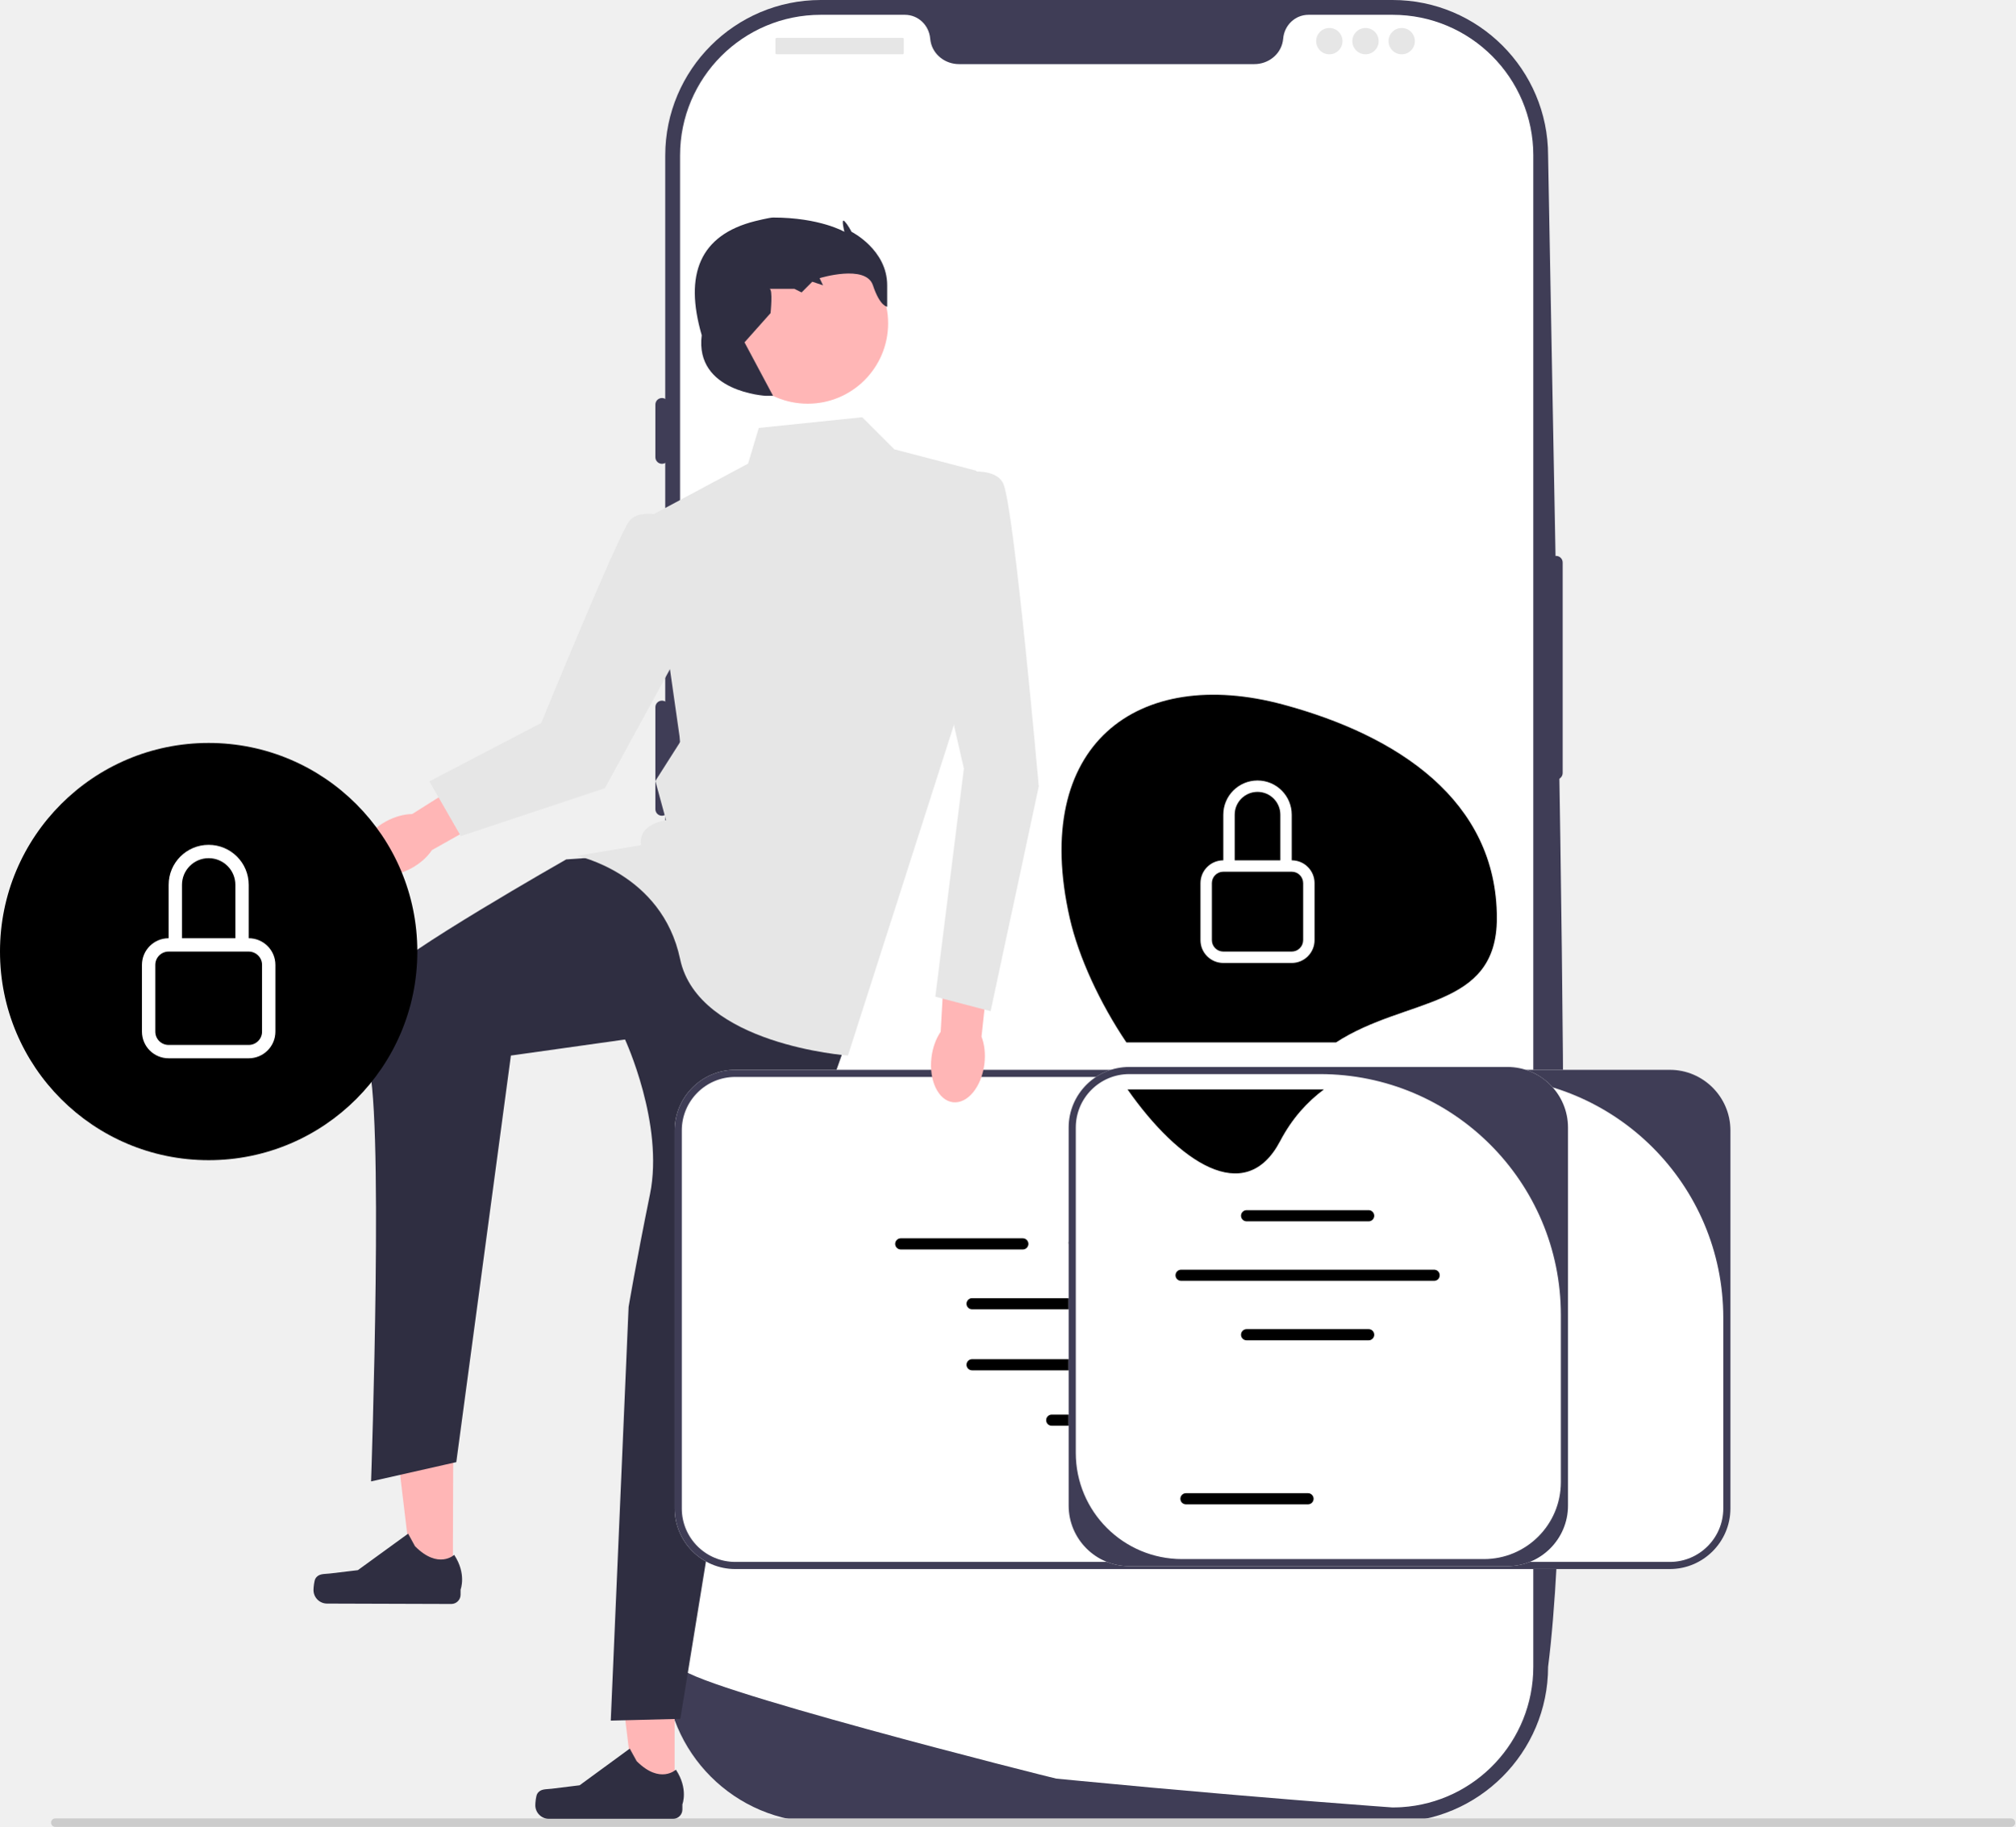
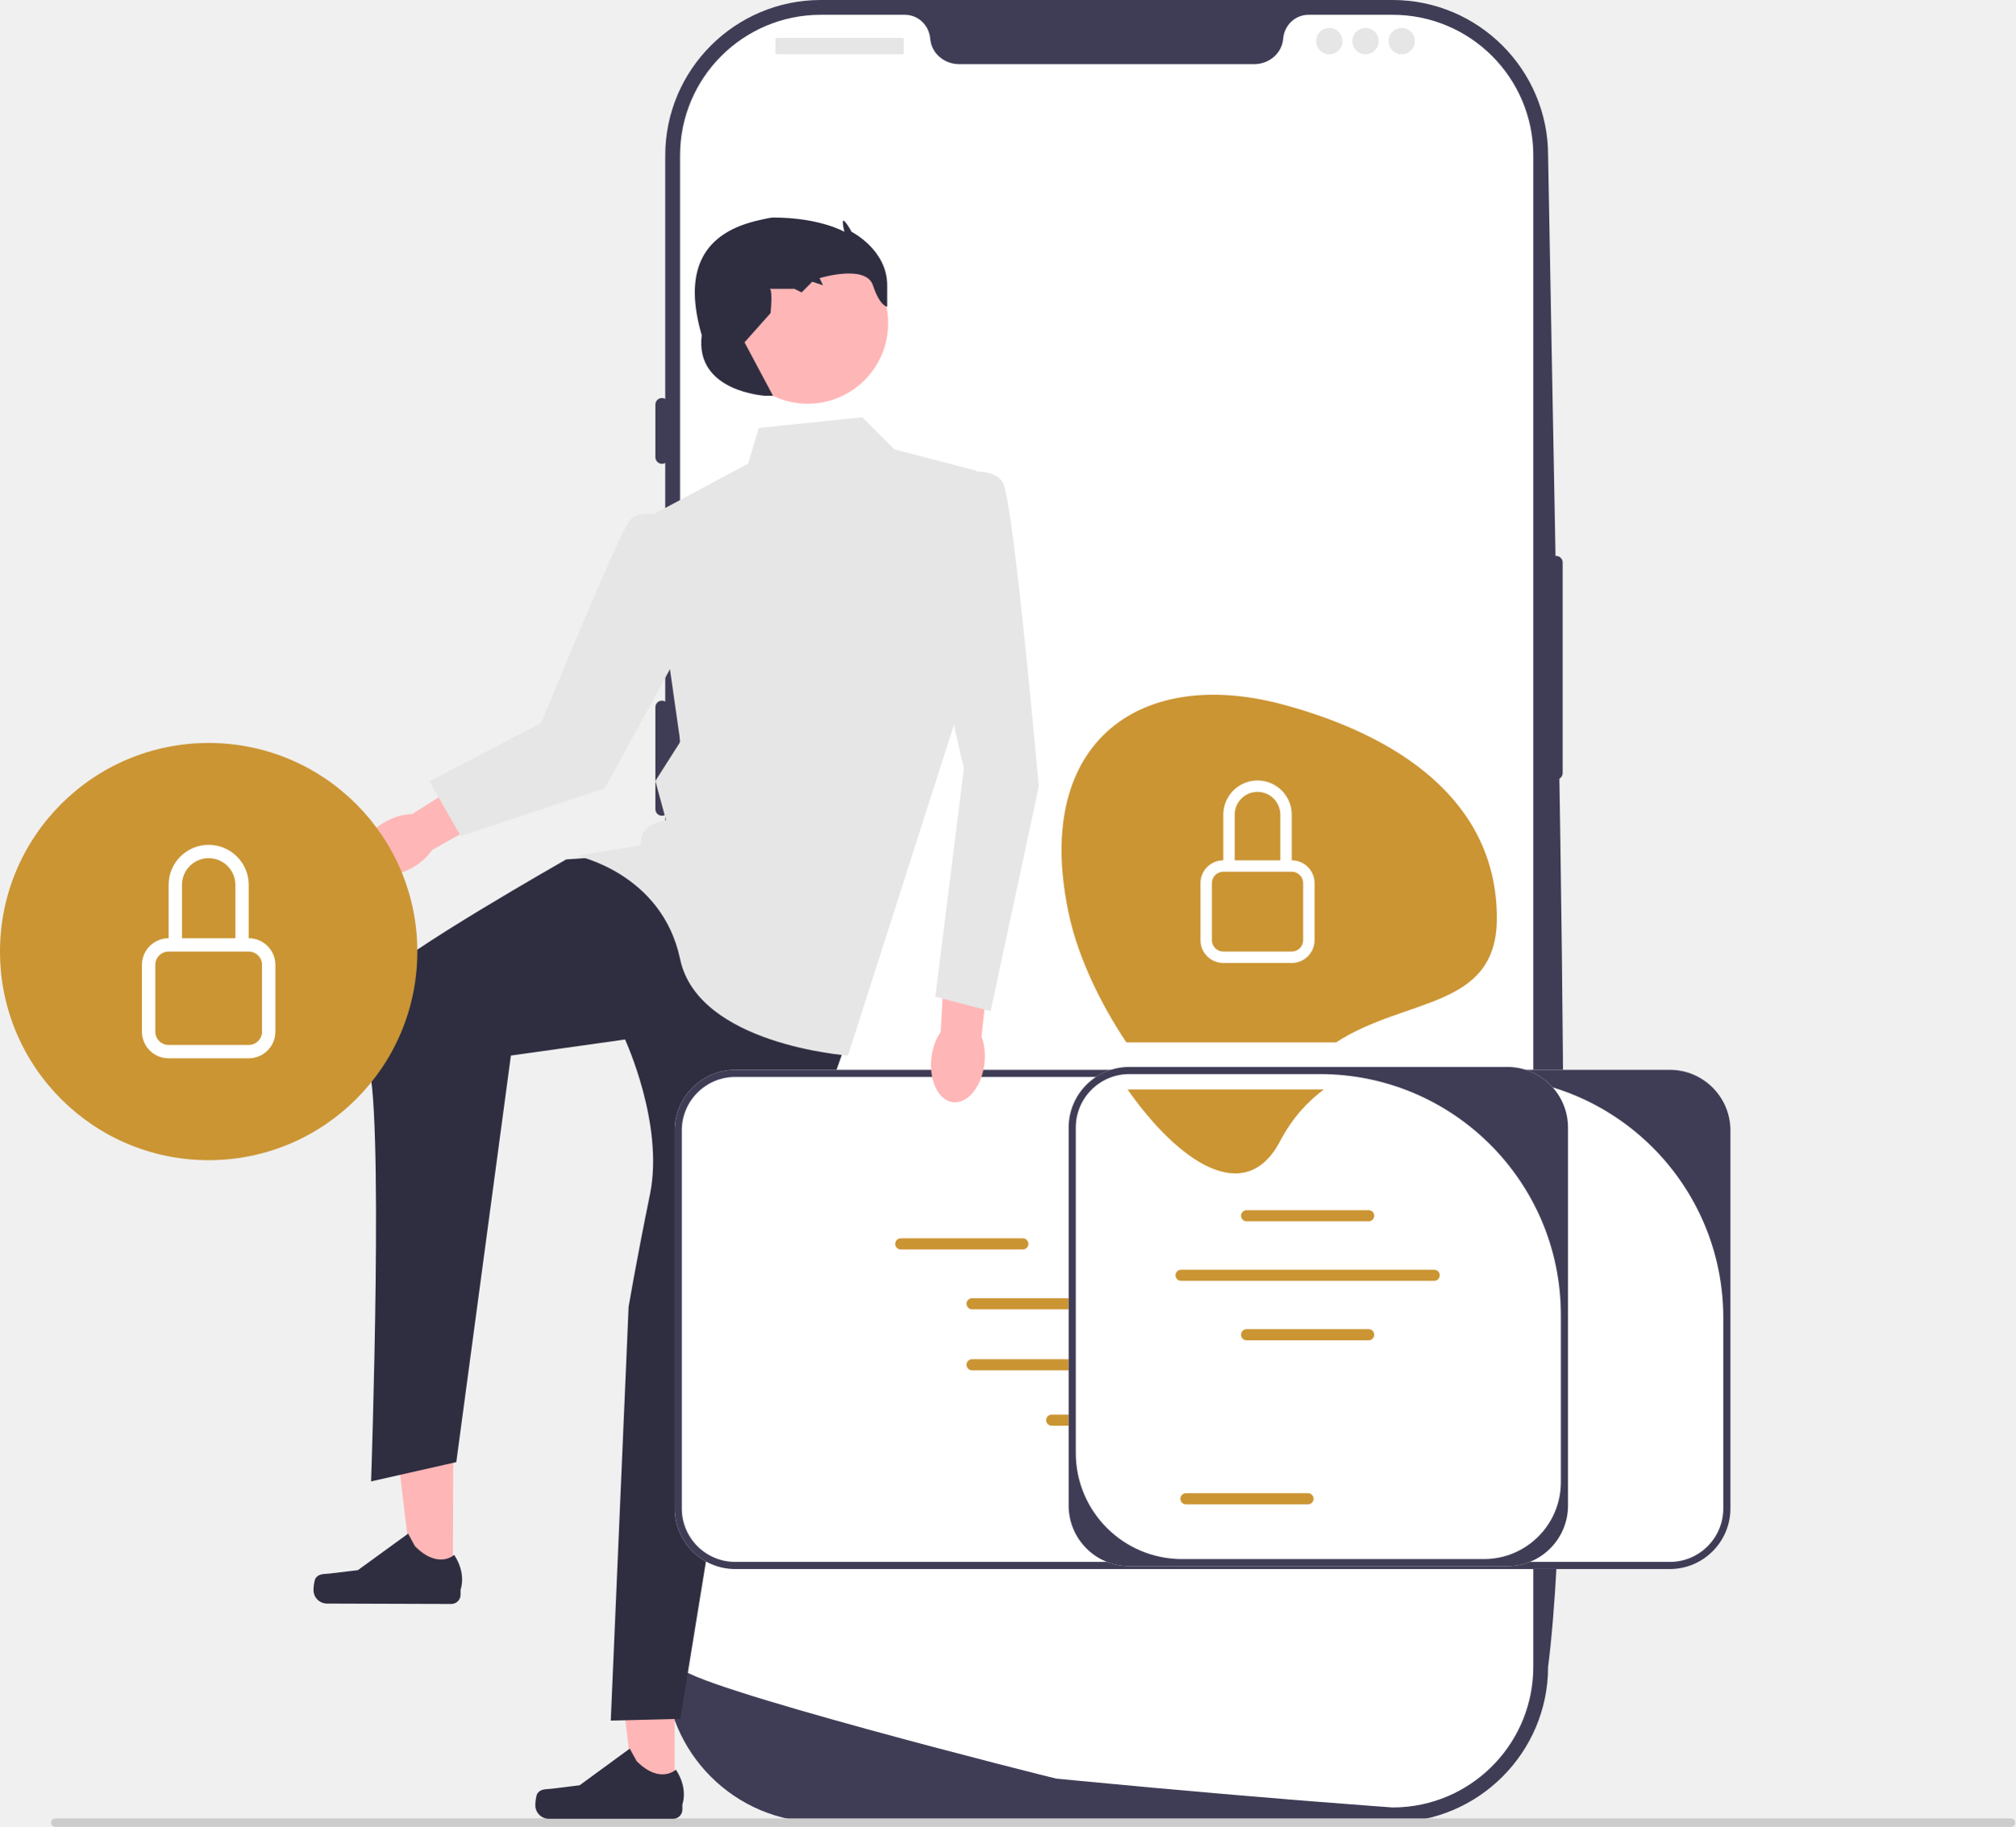
<svg xmlns="http://www.w3.org/2000/svg" width="564.984" height="512.296" viewBox="0 0 564.984 512.296">
  <g>
    <path d="M390.427,511.006H230.114c-24.045,0-43.607-19.562-43.607-43.607V43.607c0-24.045,19.562-43.607,43.607-43.607h160.312c24.044,0,43.606,19.562,43.606,43.607,2.984,170.182,8.073,360.758,0,423.792,0,24.045-19.562,43.607-43.606,43.607l-0,0Z" fill="#3f3d56" />
    <path d="M436.269,155.885c-1.017,0-1.845,.827-1.845,1.845v59.033c0,1.017,.827,1.845,1.845,1.845s1.845-.827,1.845-1.845v-59.033c0-1.017-.827-1.845-1.845-1.845Z" fill="#3f3d56" />
    <path d="M429.883,43.607V467.391c0,20.929-16.289,38.049-36.886,39.377h-.009c-.304,.018-.609,.037-.922,.046-.544,.028-1.088,.037-1.642,.037,0,0-2.029-.148-5.737-.424-3.745-.277-9.196-.692-15.994-1.236-2.038-.157-4.188-.332-6.457-.517-4.52-.369-9.482-.775-14.804-1.236-2.121-.175-4.317-.369-6.558-.563-11.456-.987-24.287-2.14-37.818-3.45-2.288-.212-4.594-.434-6.918-.664-.609-.065-105.477-26.427-105.477-31.371V43.607c0-21.796,17.664-39.46,39.46-39.46h23.558c3.763,0,6.789,2.933,7.112,6.687,.028,.249,.055,.498,.101,.747,.683,3.773,4.142,6.401,7.979,6.401h82.805c3.837,0,7.296-2.629,7.979-6.401,.046-.249,.074-.498,.102-.747,.323-3.754,3.348-6.687,7.112-6.687h23.558c21.796,0,39.46,17.664,39.46,39.46h-0Z" fill="#fff" />
    <path d="M185.585,111.61c-1.017,0-1.845,.827-1.845,1.845v14.758c0,1.017,.827,1.845,1.845,1.845s1.845-.827,1.845-1.845v-14.758c0-1.017-.827-1.845-1.845-1.845Z" fill="#3f3d56" />
    <path d="M185.585,155.885c-1.017,0-1.845,.827-1.845,1.845v28.594c0,1.017,.827,1.845,1.845,1.845s1.845-.827,1.845-1.845v-28.594c0-1.017-.827-1.845-1.845-1.845v0Z" fill="#3f3d56" />
    <path d="M185.585,196.47c-1.017,0-1.845,.827-1.845,1.845v28.594c0,1.017,.827,1.845,1.845,1.845s1.845-.827,1.845-1.845v-28.594c0-1.017-.827-1.845-1.845-1.845Z" fill="#3f3d56" />
    <rect x="217.408" y="10.608" width="35.973" height="4.612" rx=".31" ry=".31" fill="#e6e6e6" />
    <circle cx="372.694" cy="11.53" r="3.69" fill="#e6e6e6" />
    <circle cx="382.84" cy="11.53" r="3.69" fill="#e6e6e6" />
    <circle cx="392.987" cy="11.53" r="3.69" fill="#e6e6e6" />
  </g>
  <path d="M14.314,511.106c0,.66,.53,1.19,1.19,1.19H563.794c.66,0,1.19-.53,1.19-1.19,0-.66-.53-1.19-1.19-1.19H15.504c-.66,0-1.19,.53-1.19,1.19Z" fill="#ccc" />
  <g>
    <polygon points="189.133 503.29 177.89 503.289 172.541 459.92 189.136 459.921 189.133 503.29" fill="#ffb6b6" />
    <path d="M150.611,503.035h0c-.35,.59-.535,2.493-.535,3.178h0c0,2.108,1.709,3.816,3.816,3.816h34.821c1.438,0,2.603-1.166,2.603-2.603v-1.45s1.723-4.357-1.824-9.727c0,0-4.408,4.205-10.994-2.381l-1.942-3.518-14.059,10.282-7.793,.959c-1.705,.21-3.216-.033-4.093,1.444h-0v0Z" fill="#2f2e41" />
  </g>
  <g>
    <polygon points="126.954 443.052 115.71 443.015 110.499 399.629 127.094 399.683 126.954 443.052" fill="#ffb6b6" />
    <path d="M88.432,442.675h0c-.352,.589-.543,2.491-.545,3.177h0c-.007,2.108,1.696,3.822,3.804,3.828l34.82,.111c1.438,.005,2.607-1.157,2.612-2.595l.005-1.45s1.736-4.352-1.793-9.733c0,0-4.421,4.191-10.986-2.416l-1.931-3.525-14.092,10.237-7.796,.934c-1.706,.204-3.216-.043-4.098,1.431h-0Z" fill="#2f2e41" />
  </g>
  <path d="M172.734,240l-14,1s-47.396,26.947-51.396,32.947-9.5,14.5-4.5,23.5,1.195,117.973,1.195,117.973l23.893-5.405,15.308-114.015,32-4.5s11,23.732,7,43.366-6,31.634-6,31.634l-5,116,19.5-.5,17.5-107.5,30-85-39-46-26.5-3.5Z" fill="#2f2e41" />
  <path d="M241.734,117l-29,3-3,10-28,15,9,63-7,11,3,11s-8,1-7,7l-18,3s23.874,4.874,28.937,28.937,47.063,27.063,47.063,27.063l33-103,3-61-23-6-9-9Z" fill="#e6e6e6" />
  <circle cx="226.451" cy="90.661" r="22.544" fill="#ffb6b6" />
  <path d="M214.734,111h0s-20-1-18-17c-4.95-17.038-.569-28.101,15-32,0,0,4-1,5-1,13.153,0,20,4,20,4,0,0-1-3.961,0-2.98s2,2.98,2,2.98c0,0,10,5,10,15s0,6,0,6c0,0-2,0-4-6s-14.949-2-14.949-2l.949,2-3-1-3,3-2-1s-8,0-7,0,.303,6.796,.303,6.796l-7.303,8.204,8,15h-2Z" fill="#2f2e41" />
  <path d="M108.18,230.354c-5.693,3.107-8.706,8.563-6.728,12.186s8.196,4.041,13.889,.934c2.492-1.36,4.471-3.17,5.742-5.08l23.959-13.469-6.56-11.109-22.923,14.457c-2.294,.036-4.886,.721-7.379,2.081Z" fill="#ffb6b6" />
  <path d="M188.978,145.467s-9.392-3.576-12.628,.729-24.613,56.535-24.613,56.535l-31.364,16.38,8.82,15.359,40.387-13.446,26.647-48.733-7.249-26.823Z" fill="#e6e6e6" />
  <g>
    <path d="M485.149,316.998v106c0,9.374-7.626,17-17,17H206.149c-9.374,0-17-7.626-17-17v-106c0-9.374,7.626-17,17-17H468.149c9.374,0,17,7.626,17,17Z" fill="#fff" />
    <path d="M485.149,316.998v106c0,9.374-7.626,17-17,17H206.149c-9.374,0-17-7.626-17-17v-106c0-9.374,7.626-17,17-17H468.149c9.374,0,17,7.626,17,17Zm-17,121c8.284,0,15-6.716,15-15v-53.441c0-37.312-30.247-67.559-67.559-67.559H206.149c-8.284,0-15,6.716-15,15v106c0,8.284,6.716,15,15,15H468.149Z" fill="#3f3d56" />
    <g>
-       <path d="M306.76,364.039h-34.221c-.863,0-1.565,.702-1.565,1.564s.702,1.565,1.565,1.565h34.221c.863,0,1.564-.702,1.564-1.565s-.702-1.564-1.564-1.564Z" fill="#000000" />
-       <path d="M358.76,364.039h-34.221c-.863,0-1.565,.702-1.565,1.564s.702,1.565,1.565,1.565h34.221c.863,0,1.564-.702,1.564-1.565s-.702-1.564-1.564-1.564Z" fill="#000000" />
+       <path d="M306.76,364.039h-34.221c-.863,0-1.565,.702-1.565,1.564s.702,1.565,1.565,1.565h34.221c.863,0,1.564-.702,1.564-1.565s-.702-1.564-1.564-1.564Z" fill="#cb9534" />
+       <path d="M358.76,364.039h-34.221c-.863,0-1.565,.702-1.565,1.564s.702,1.565,1.565,1.565h34.221c.863,0,1.564-.702,1.564-1.565s-.702-1.564-1.564-1.564Z" fill="#cb9534" />
    </g>
    <g>
-       <path d="M306.76,381.145h-34.221c-.863,0-1.565,.702-1.565,1.564s.702,1.565,1.565,1.565h34.221c.863,0,1.564-.702,1.564-1.565s-.702-1.564-1.564-1.564Z" fill="#000000" />
-       <path d="M358.76,381.145h-34.221c-.863,0-1.565,.702-1.565,1.564s.702,1.565,1.565,1.565h34.221c.863,0,1.564-.702,1.564-1.565s-.702-1.564-1.564-1.564Z" fill="#000000" />
-       <path d="M412.324,382.71c0-.863-.702-1.564-1.564-1.564h-34.221c-.863,0-1.565,.702-1.565,1.564s.702,1.565,1.565,1.565h34.221c.863,0,1.564-.702,1.564-1.565Z" fill="#000000" />
+       <path d="M306.76,381.145h-34.221c-.863,0-1.565,.702-1.565,1.564s.702,1.565,1.565,1.565h34.221c.863,0,1.564-.702,1.564-1.565s-.702-1.564-1.564-1.564Z" fill="#cb9534" />
+       <path d="M358.76,381.145h-34.221c-.863,0-1.565,.702-1.565,1.564s.702,1.565,1.565,1.565h34.221c.863,0,1.564-.702,1.564-1.565s-.702-1.564-1.564-1.564Z" fill="#cb9534" />
+       <path d="M412.324,382.71c0-.863-.702-1.564-1.564-1.564h-34.221c-.863,0-1.565,.702-1.565,1.564s.702,1.565,1.565,1.565h34.221c.863,0,1.564-.702,1.564-1.565Z" fill="#cb9534" />
    </g>
    <g>
-       <path d="M286.76,350.381c.863,0,1.564-.702,1.564-1.565s-.702-1.564-1.564-1.564h-34.221c-.863,0-1.565,.702-1.565,1.564s.702,1.565,1.565,1.565h34.221Z" fill="#000000" />
-       <path d="M387.539,349.744h34.221c.863,0,1.564-.702,1.564-1.565s-.702-1.564-1.564-1.564h-34.221c-.863,0-1.565,.702-1.565,1.564s.702,1.565,1.565,1.565Z" fill="#000000" />
-       <path d="M301.176,350.073h70.947c.863,0,1.564-.702,1.564-1.565s-.702-1.564-1.564-1.564h-70.947c-.863,0-1.565,.702-1.565,1.564s.702,1.565,1.565,1.565Z" fill="#000000" />
+       <path d="M286.76,350.381c.863,0,1.564-.702,1.564-1.565s-.702-1.564-1.564-1.564h-34.221c-.863,0-1.565,.702-1.565,1.564s.702,1.565,1.565,1.565h34.221Z" fill="#cb9534" />
+       <path d="M387.539,349.744h34.221c.863,0,1.564-.702,1.564-1.565s-.702-1.564-1.564-1.564h-34.221c-.863,0-1.565,.702-1.565,1.564s.702,1.565,1.565,1.565Z" fill="#cb9534" />
+       <path d="M301.176,350.073h70.947c.863,0,1.564-.702,1.564-1.565s-.702-1.564-1.564-1.564h-70.947c-.863,0-1.565,.702-1.565,1.564s.702,1.565,1.565,1.565Z" fill="#cb9534" />
    </g>
-     <path d="M329.09,396.687h-34.221c-.863,0-1.565,.702-1.565,1.564s.702,1.565,1.565,1.565h34.221c.863,0,1.564-.702,1.564-1.565s-.702-1.564-1.564-1.564Z" fill="#000000" />
+     <path d="M329.09,396.687h-34.221c-.863,0-1.565,.702-1.565,1.564s.702,1.565,1.565,1.565h34.221c.863,0,1.564-.702,1.564-1.565s-.702-1.564-1.564-1.564Z" fill="#cb9534" />
    <g>
      <path d="M439.611,316.199v106c0,9.374-7.626,17-17,17h-106c-9.374,0-17-7.626-17-17v-106c0-9.374,7.626-17,17-17h106c9.374,0,17,7.626,17,17Z" fill="#fff" />
      <path d="M439.611,316.199v106c0,9.374-7.626,17-17,17h-106c-9.374,0-17-7.626-17-17v-106c0-9.374,7.626-17,17-17h106c9.374,0,17,7.626,17,17Zm-23.576,121c11.916,0,21.576-9.66,21.576-21.576v-46.865c0-37.312-30.247-67.559-67.559-67.559h-53.441c-8.284,0-15,6.716-15,15v91.211c0,16.452,13.337,29.789,29.789,29.789h84.635v0h-0Z" fill="#3f3d56" />
-       <path d="M383.722,342.491h-34.221c-.863,0-1.565-.702-1.565-1.565s.702-1.564,1.565-1.564h34.221c.863,0,1.564,.702,1.564,1.564s-.702,1.565-1.564,1.565v0Z" fill="#000000" />
-       <path d="M383.722,375.855h-34.221c-.863,0-1.565-.702-1.565-1.565s.702-1.564,1.565-1.564h34.221c.863,0,1.564,.702,1.564,1.564s-.702,1.565-1.564,1.565v0Z" fill="#000000" />
-       <path d="M366.722,421.855h-34.221c-.863,0-1.565-.702-1.565-1.565s.702-1.564,1.565-1.564h34.221c.863,0,1.564,.702,1.564,1.564s-.702,1.565-1.564,1.565v0Z" fill="#000000" />
-       <path d="M402.085,359.184h-70.947c-.863,0-1.565-.702-1.565-1.565s.702-1.564,1.565-1.564h70.947c.863,0,1.564,.702,1.564,1.564s-.702,1.565-1.564,1.565v0Z" fill="#000000" />
+       <path d="M383.722,342.491h-34.221c-.863,0-1.565-.702-1.565-1.565s.702-1.564,1.565-1.564h34.221c.863,0,1.564,.702,1.564,1.564s-.702,1.565-1.564,1.565v0Z" fill="#cb9534" />
+       <path d="M383.722,375.855h-34.221c-.863,0-1.565-.702-1.565-1.565s.702-1.564,1.565-1.564h34.221c.863,0,1.564,.702,1.564,1.564s-.702,1.565-1.564,1.565v0Z" fill="#cb9534" />
+       <path d="M366.722,421.855h-34.221c-.863,0-1.565-.702-1.565-1.565s.702-1.564,1.565-1.564h34.221c.863,0,1.564,.702,1.564,1.564s-.702,1.565-1.564,1.565v0Z" fill="#cb9534" />
+       <path d="M402.085,359.184h-70.947c-.863,0-1.565-.702-1.565-1.565s.702-1.564,1.565-1.564h70.947c.863,0,1.564,.702,1.564,1.564s-.702,1.565-1.564,1.565v0Z" fill="#cb9534" />
    </g>
    <g>
      <g>
-         <path d="M419.667,257.462c0-33.067-27.948-51.258-59.873-59.873-40.931-11.046-70.908,11.306-59.873,59.873,2.501,11.007,8.482,23.863,15.886,34.86h58.754c19.626-12.777,45.106-9.194,45.106-34.86Z" fill="#000000" />
-         <path d="M358.914,319.972c3.342-6.371,7.579-10.968,12.248-14.467h-55.03c14.164,20.232,32.947,33.217,42.782,14.467Z" fill="#000000" />
+         <path d="M419.667,257.462c0-33.067-27.948-51.258-59.873-59.873-40.931-11.046-70.908,11.306-59.873,59.873,2.501,11.007,8.482,23.863,15.886,34.86h58.754c19.626-12.777,45.106-9.194,45.106-34.86Z" fill="#cb9534" />
+         <path d="M358.914,319.972c3.342-6.371,7.579-10.968,12.248-14.467h-55.03c14.164,20.232,32.947,33.217,42.782,14.467Z" fill="#cb9534" />
      </g>
      <path d="M352.564,222.062c3.533,0,6.397,2.864,6.397,6.397v12.794h-12.794v-12.794c0-3.533,2.864-6.397,6.397-6.397Zm9.595,19.19v-12.794c0-5.299-4.296-9.595-9.595-9.595s-9.595,4.296-9.595,9.595v12.794c-3.533,0-6.397,2.864-6.397,6.397v15.992c0,3.533,2.864,6.397,6.397,6.397h19.19c3.533,0,6.397-2.864,6.397-6.397v-15.992c0-3.533-2.864-6.397-6.397-6.397h0Zm-19.19,3.198h19.19c1.766,0,3.198,1.432,3.198,3.198v15.992c0,1.766-1.432,3.198-3.198,3.198h-19.19c-1.766,0-3.198-1.432-3.198-3.198v-15.992c0-1.766,1.432-3.198,3.198-3.198Z" fill="#fff" />
    </g>
  </g>
  <path d="M261.15,296.543c-.771,6.44,1.926,12.059,6.024,12.549s8.046-4.332,8.817-10.772c.338-2.819,.011-5.481-.808-7.624l2.926-27.329-12.854-1.1-1.52,27.058c-1.301,1.889-2.247,4.398-2.585,7.217Z" fill="#ffb6b6" />
  <path d="M264.234,133.5s14-4,17,2,10,85,10,85l-13.5,63.059-15.5-4.059,8-64-11-48,5-34Z" fill="#e6e6e6" />
  <g>
-     <circle cx="58.5" cy="266.84" r="58.5" fill="#000000" />
+     <circle cx="58.5" cy="266.84" r="58.5" fill="#cb9534" />
    <path d="M58.5,240.651c4.133,0,7.483,3.35,7.483,7.483v14.965h-14.965v-14.965c0-4.133,3.35-7.483,7.483-7.483Zm11.224,22.448v-14.965c0-6.199-5.025-11.224-11.224-11.224s-11.224,5.025-11.224,11.224v14.965c-4.133,0-7.483,3.35-7.483,7.483v18.706c0,4.133,3.35,7.483,7.483,7.483h22.448c4.133,0,7.483-3.35,7.483-7.483v-18.706c0-4.133-3.35-7.483-7.483-7.483h0Zm-22.448,3.741h22.448c2.066,0,3.741,1.675,3.741,3.741v18.706c0,2.066-1.675,3.741-3.741,3.741h-22.448c-2.066,0-3.741-1.675-3.741-3.741v-18.706c0-2.066,1.675-3.741,3.741-3.741Z" fill="#fff" />
  </g>
</svg>
